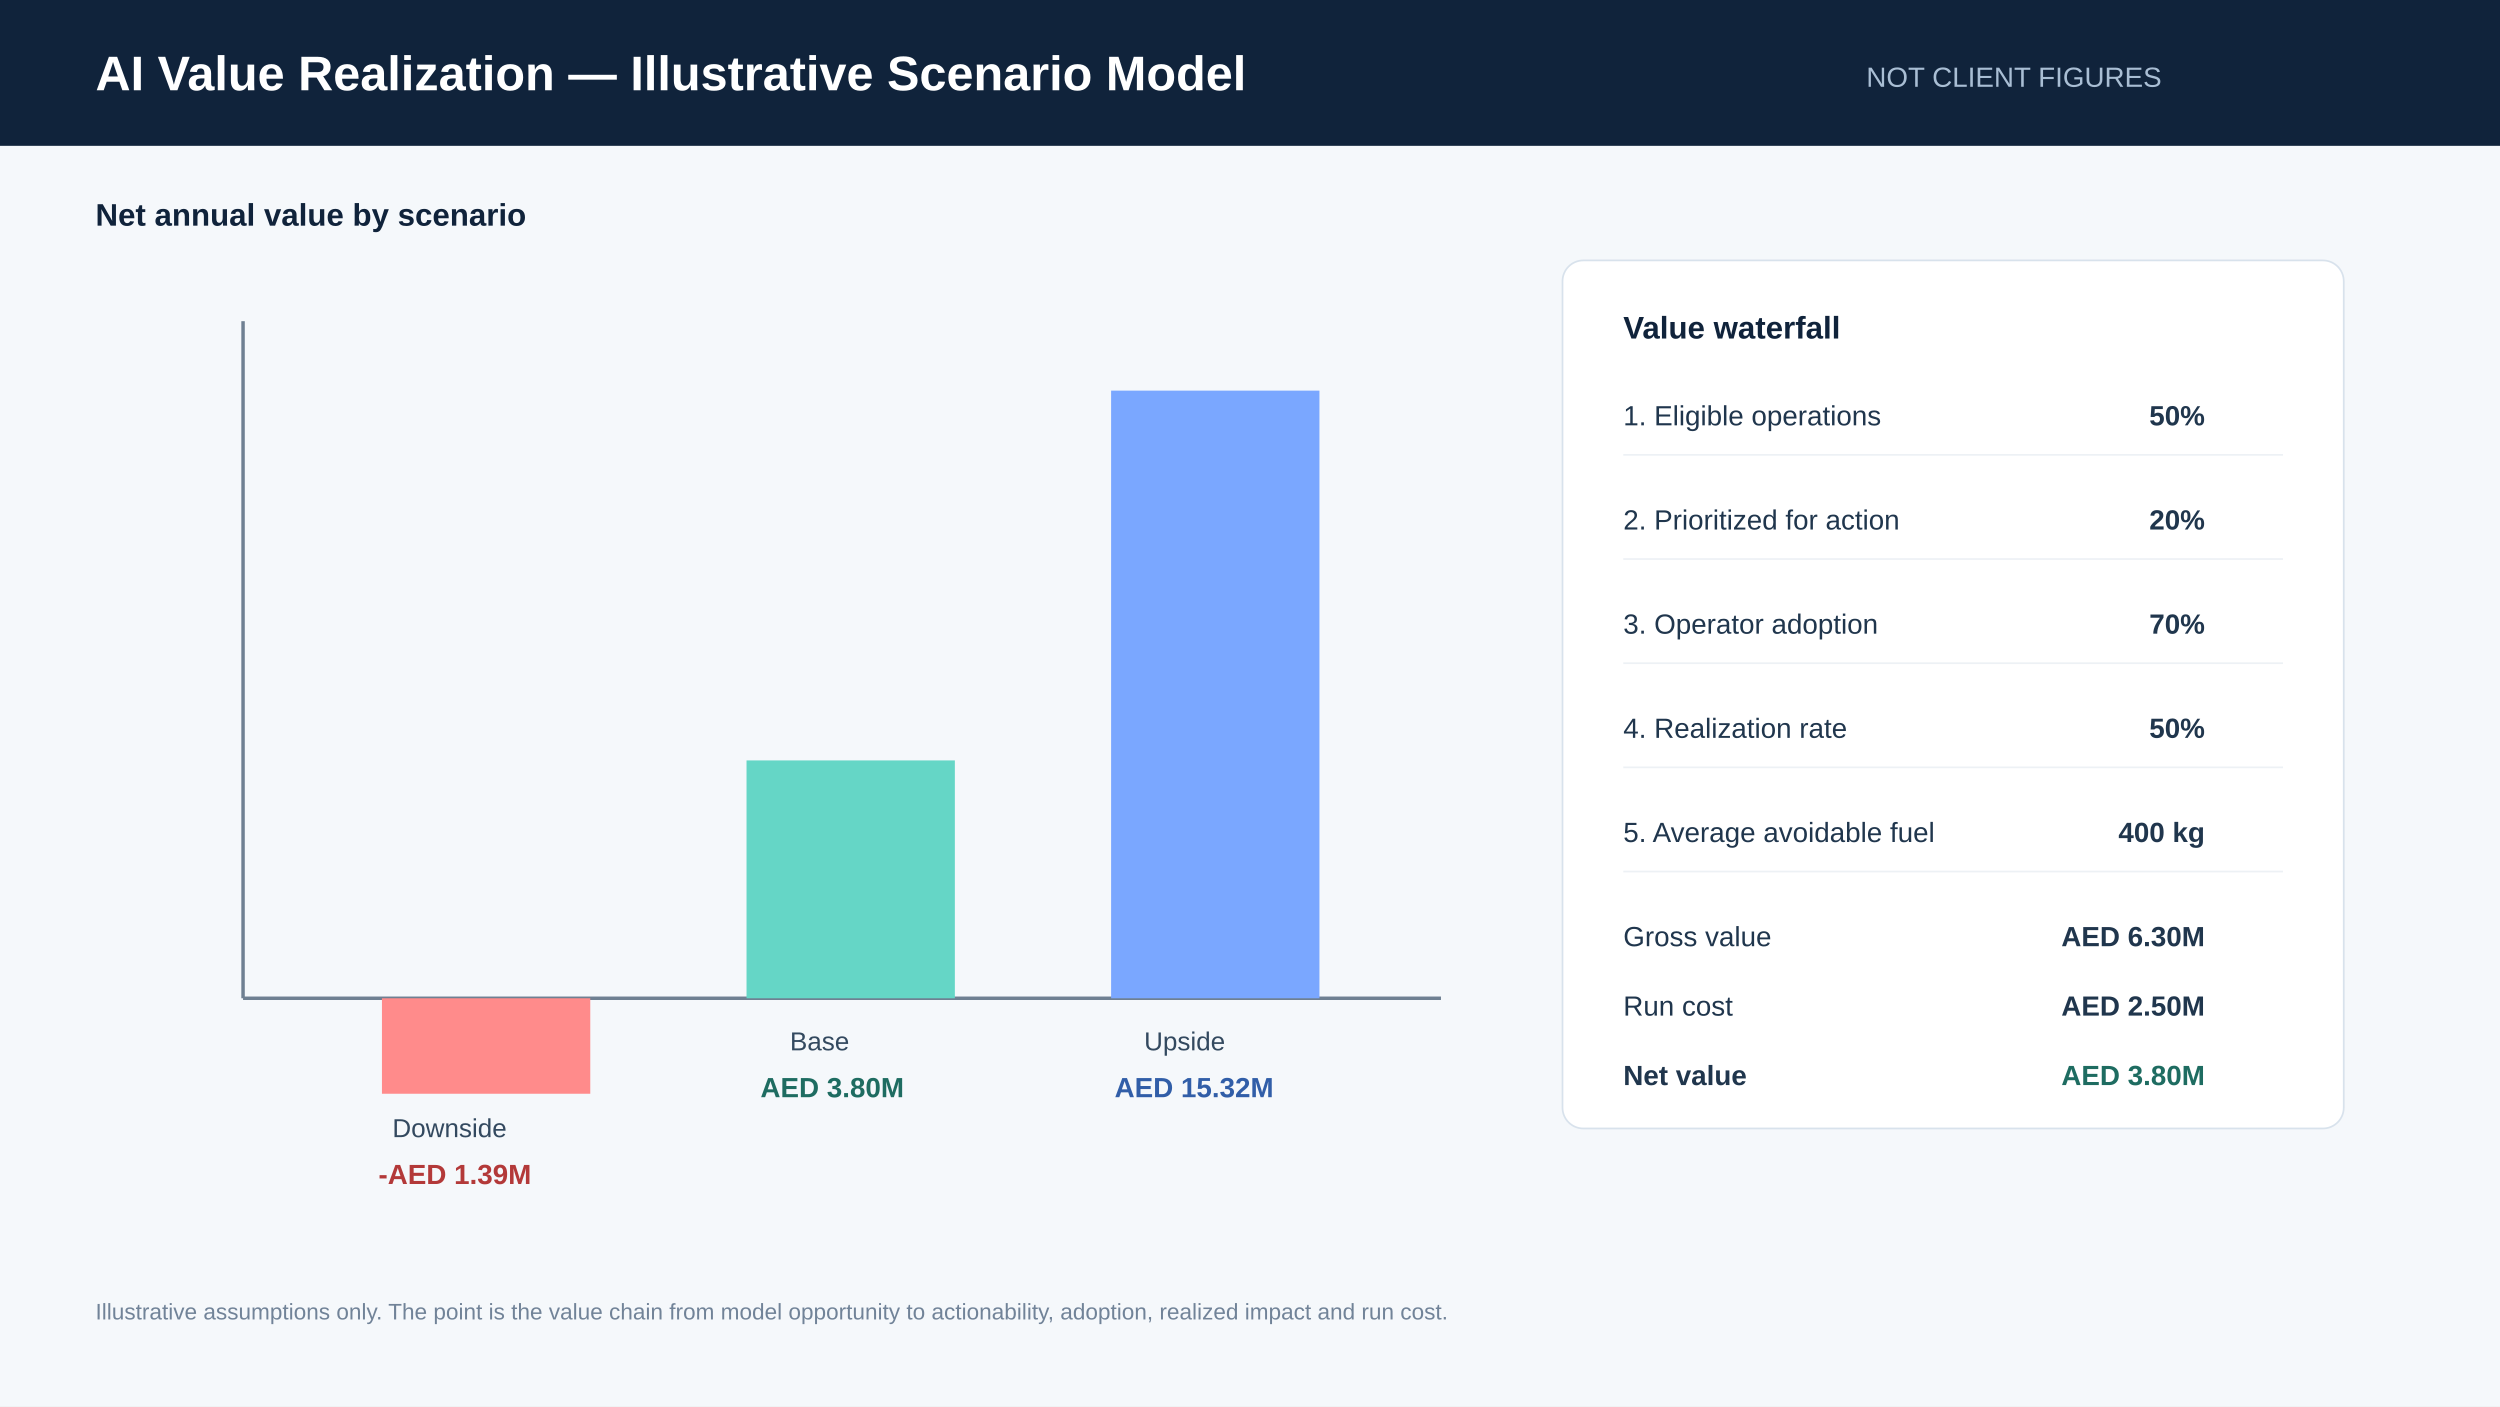
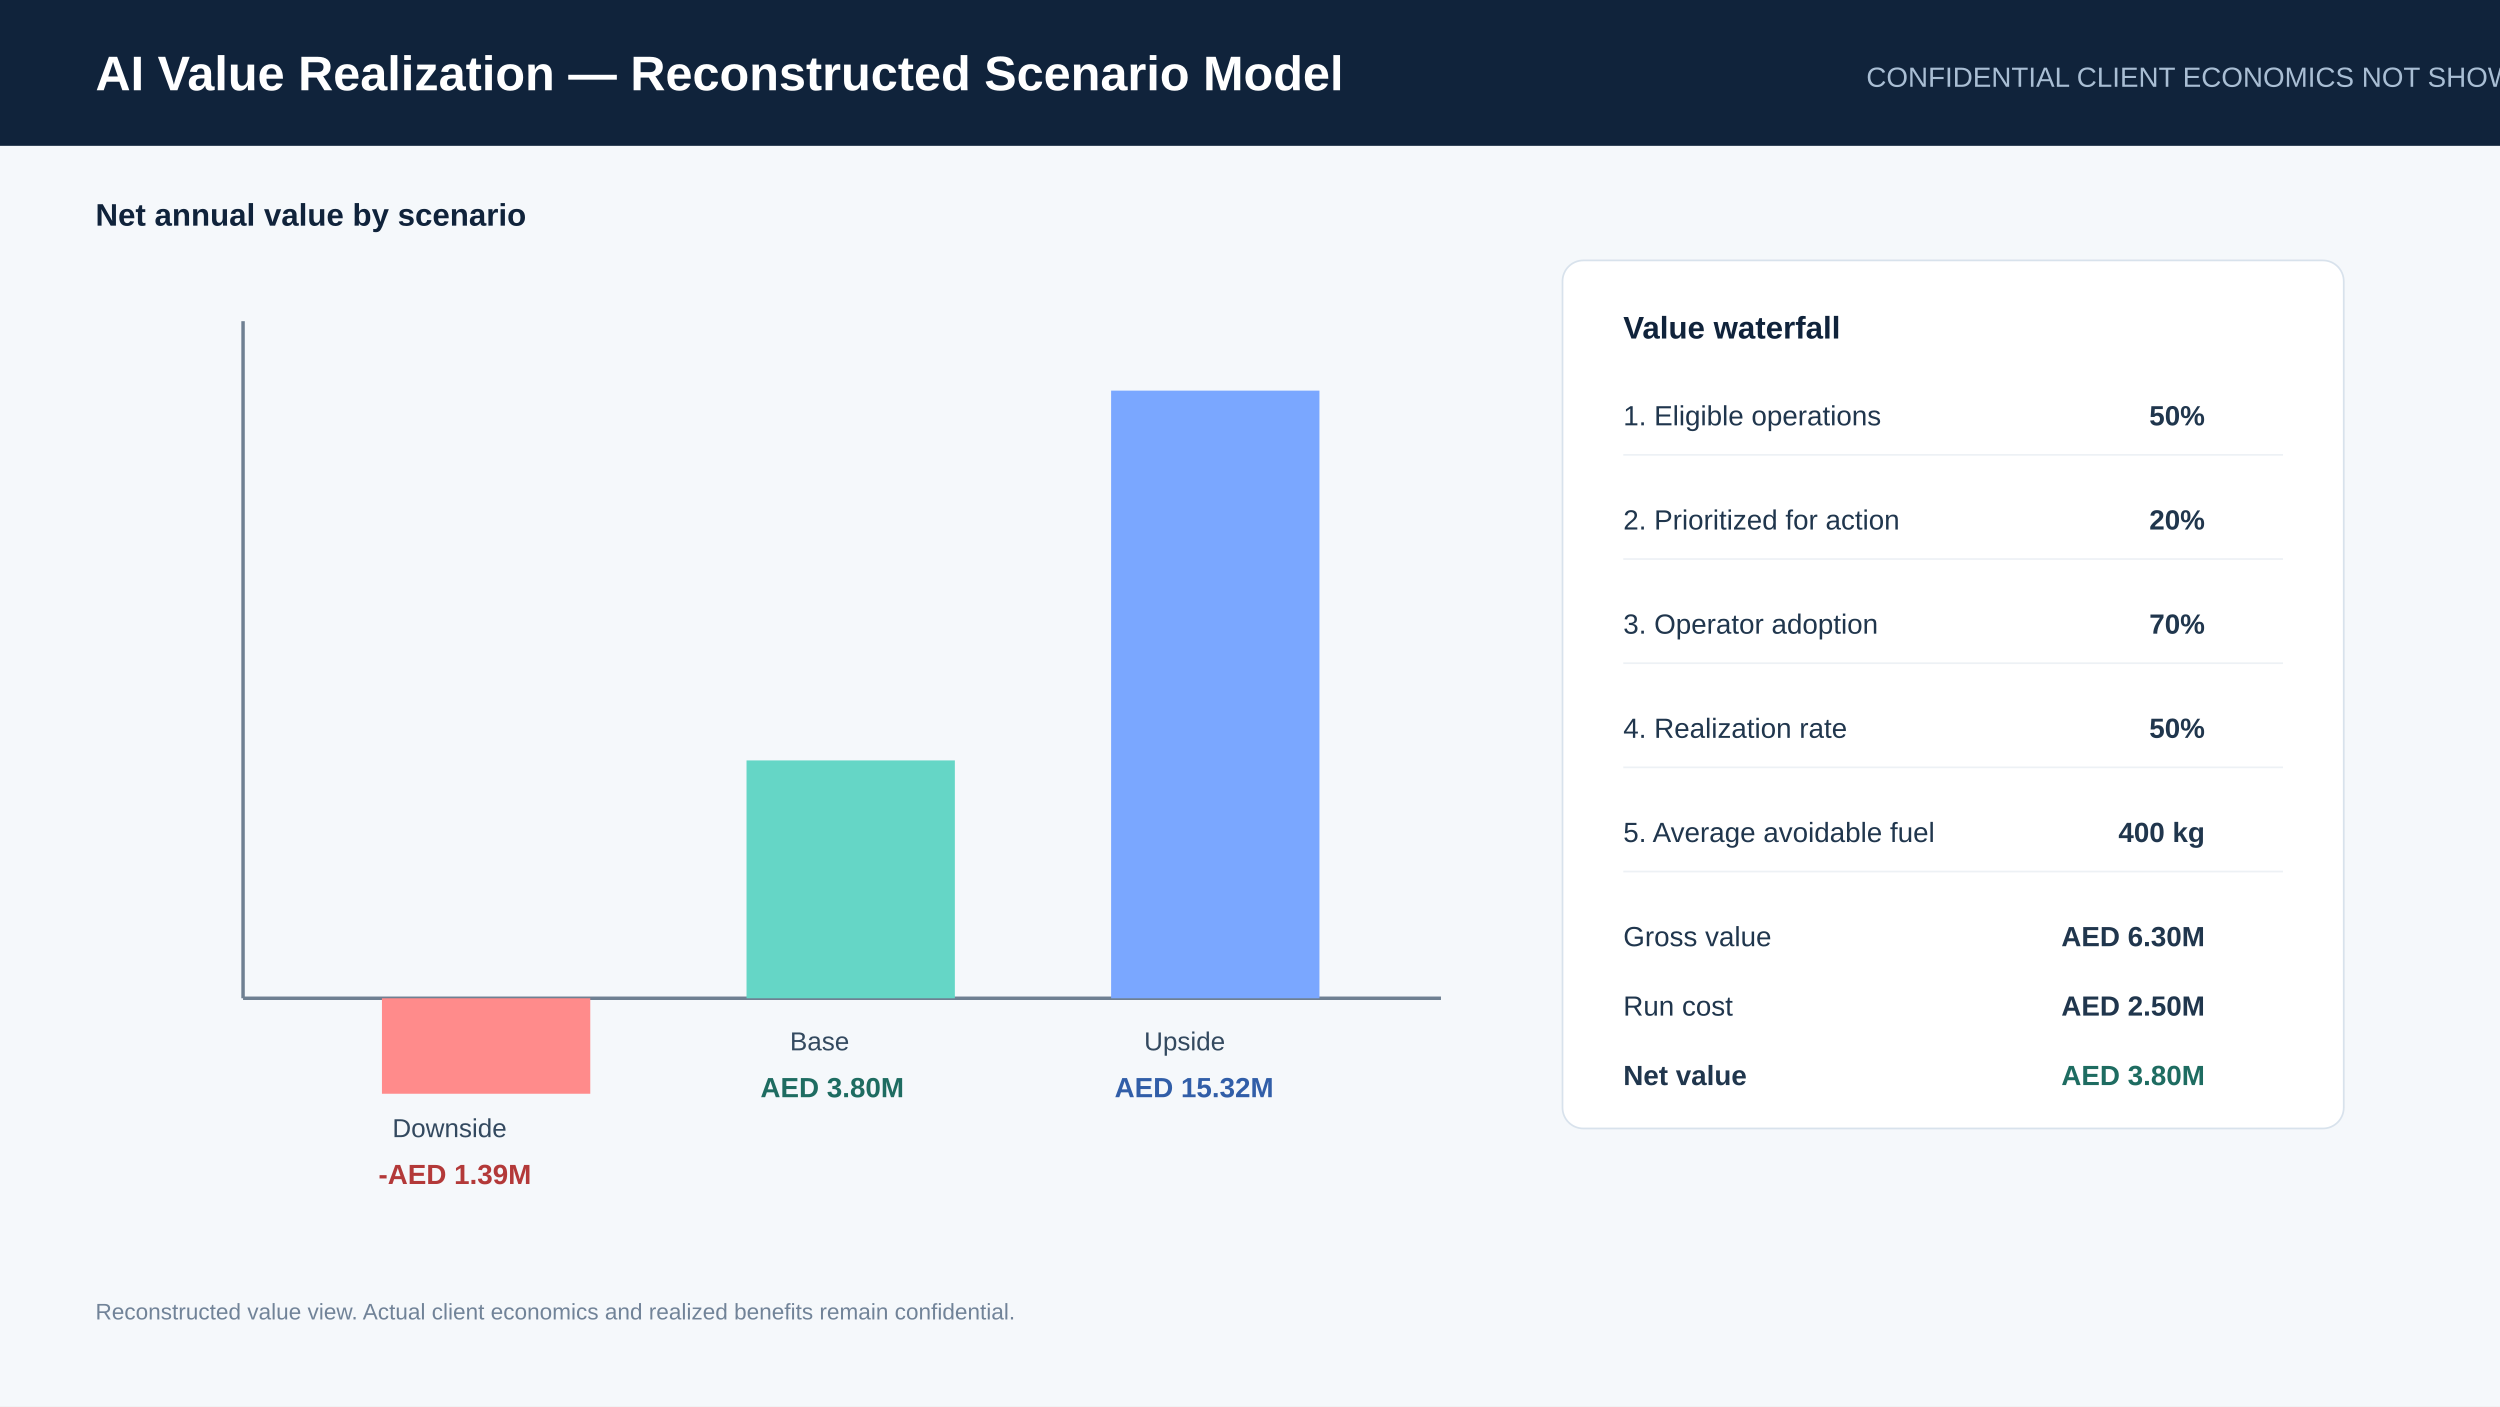
<svg xmlns="http://www.w3.org/2000/svg" width="1440" height="810" viewBox="0 0 1440 810">
  <rect width="1440" height="810" fill="#f5f8fb" />
  <rect width="1440" height="84" fill="#10233b" />
-   <text x="55" y="52" font-family="Arial" font-size="28" font-weight="700" fill="#fff">AI Value Realization — Illustrative Scenario Model</text>
-   <text x="1075" y="50" font-family="Arial" font-size="16" fill="#a9bed4">NOT CLIENT FIGURES</text>
+   <text x="55" y="52" font-family="Arial" font-size="28" font-weight="700" fill="#fff">AI Value Realization — Reconstructed Scenario Model</text>
+   <text x="1075" y="50" font-family="Arial" font-size="16" fill="#a9bed4">CONFIDENTIAL CLIENT ECONOMICS NOT SHOWN</text>
  <text x="55" y="130" font-family="Arial" font-size="18" font-weight="700" fill="#10233b">Net annual value by scenario</text>
  <line x1="140" y1="575" x2="830" y2="575" stroke="#6f8092" stroke-width="2" />
  <line x1="140" y1="185" x2="140" y2="575" stroke="#6f8092" stroke-width="2" />
  <rect x="220" y="575" width="120" height="55" fill="#ff8b8b" />
  <text x="226" y="655" font-family="Arial" font-size="15" fill="#33495f">Downside</text>
  <text x="218" y="682" font-family="Arial" font-size="16" font-weight="700" fill="#b33939">-AED 1.39M</text>
  <rect x="430" y="438" width="120" height="137" fill="#65d6c6" />
  <text x="455" y="605" font-family="Arial" font-size="15" fill="#33495f">Base</text>
  <text x="438" y="632" font-family="Arial" font-size="16" font-weight="700" fill="#1e6c61">AED 3.80M</text>
  <rect x="640" y="225" width="120" height="350" fill="#7aa7ff" />
  <text x="659" y="605" font-family="Arial" font-size="15" fill="#33495f">Upside</text>
  <text x="642" y="632" font-family="Arial" font-size="16" font-weight="700" fill="#315ea8">AED 15.32M</text>
  <rect x="900" y="150" width="450" height="500" rx="12" fill="#fff" stroke="#d8e2ec" />
  <text x="935" y="195" font-family="Arial" font-size="18" font-weight="700" fill="#10233b">Value waterfall</text>
  <g font-family="Arial" font-size="16" fill="#20364d">
    <text x="935" y="245">1. Eligible operations</text>
    <text x="1270" y="245" text-anchor="end" font-weight="700">50%</text>
    <line x1="935" y1="262" x2="1315" y2="262" stroke="#edf1f5" />
    <text x="935" y="305">2. Prioritized for action</text>
    <text x="1270" y="305" text-anchor="end" font-weight="700">20%</text>
    <line x1="935" y1="322" x2="1315" y2="322" stroke="#edf1f5" />
    <text x="935" y="365">3. Operator adoption</text>
    <text x="1270" y="365" text-anchor="end" font-weight="700">70%</text>
    <line x1="935" y1="382" x2="1315" y2="382" stroke="#edf1f5" />
    <text x="935" y="425">4. Realization rate</text>
    <text x="1270" y="425" text-anchor="end" font-weight="700">50%</text>
    <line x1="935" y1="442" x2="1315" y2="442" stroke="#edf1f5" />
    <text x="935" y="485">5. Average avoidable fuel</text>
    <text x="1270" y="485" text-anchor="end" font-weight="700">400 kg</text>
    <line x1="935" y1="502" x2="1315" y2="502" stroke="#edf1f5" />
    <text x="935" y="545">Gross value</text>
    <text x="1270" y="545" text-anchor="end" font-weight="700">AED 6.30M</text>
    <text x="935" y="585">Run cost</text>
    <text x="1270" y="585" text-anchor="end" font-weight="700">AED 2.50M</text>
    <text x="935" y="625" font-weight="700">Net value</text>
    <text x="1270" y="625" text-anchor="end" font-weight="700" fill="#1e6c61">AED 3.80M</text>
  </g>
-   <text x="55" y="760" font-family="Arial" font-size="13" fill="#718398">Illustrative assumptions only. The point is the value chain from model opportunity to actionability, adoption, realized impact and run cost.</text>
+   <text x="55" y="760" font-family="Arial" font-size="13" fill="#718398">Reconstructed value view. Actual client economics and realized benefits remain confidential.</text>
</svg>
